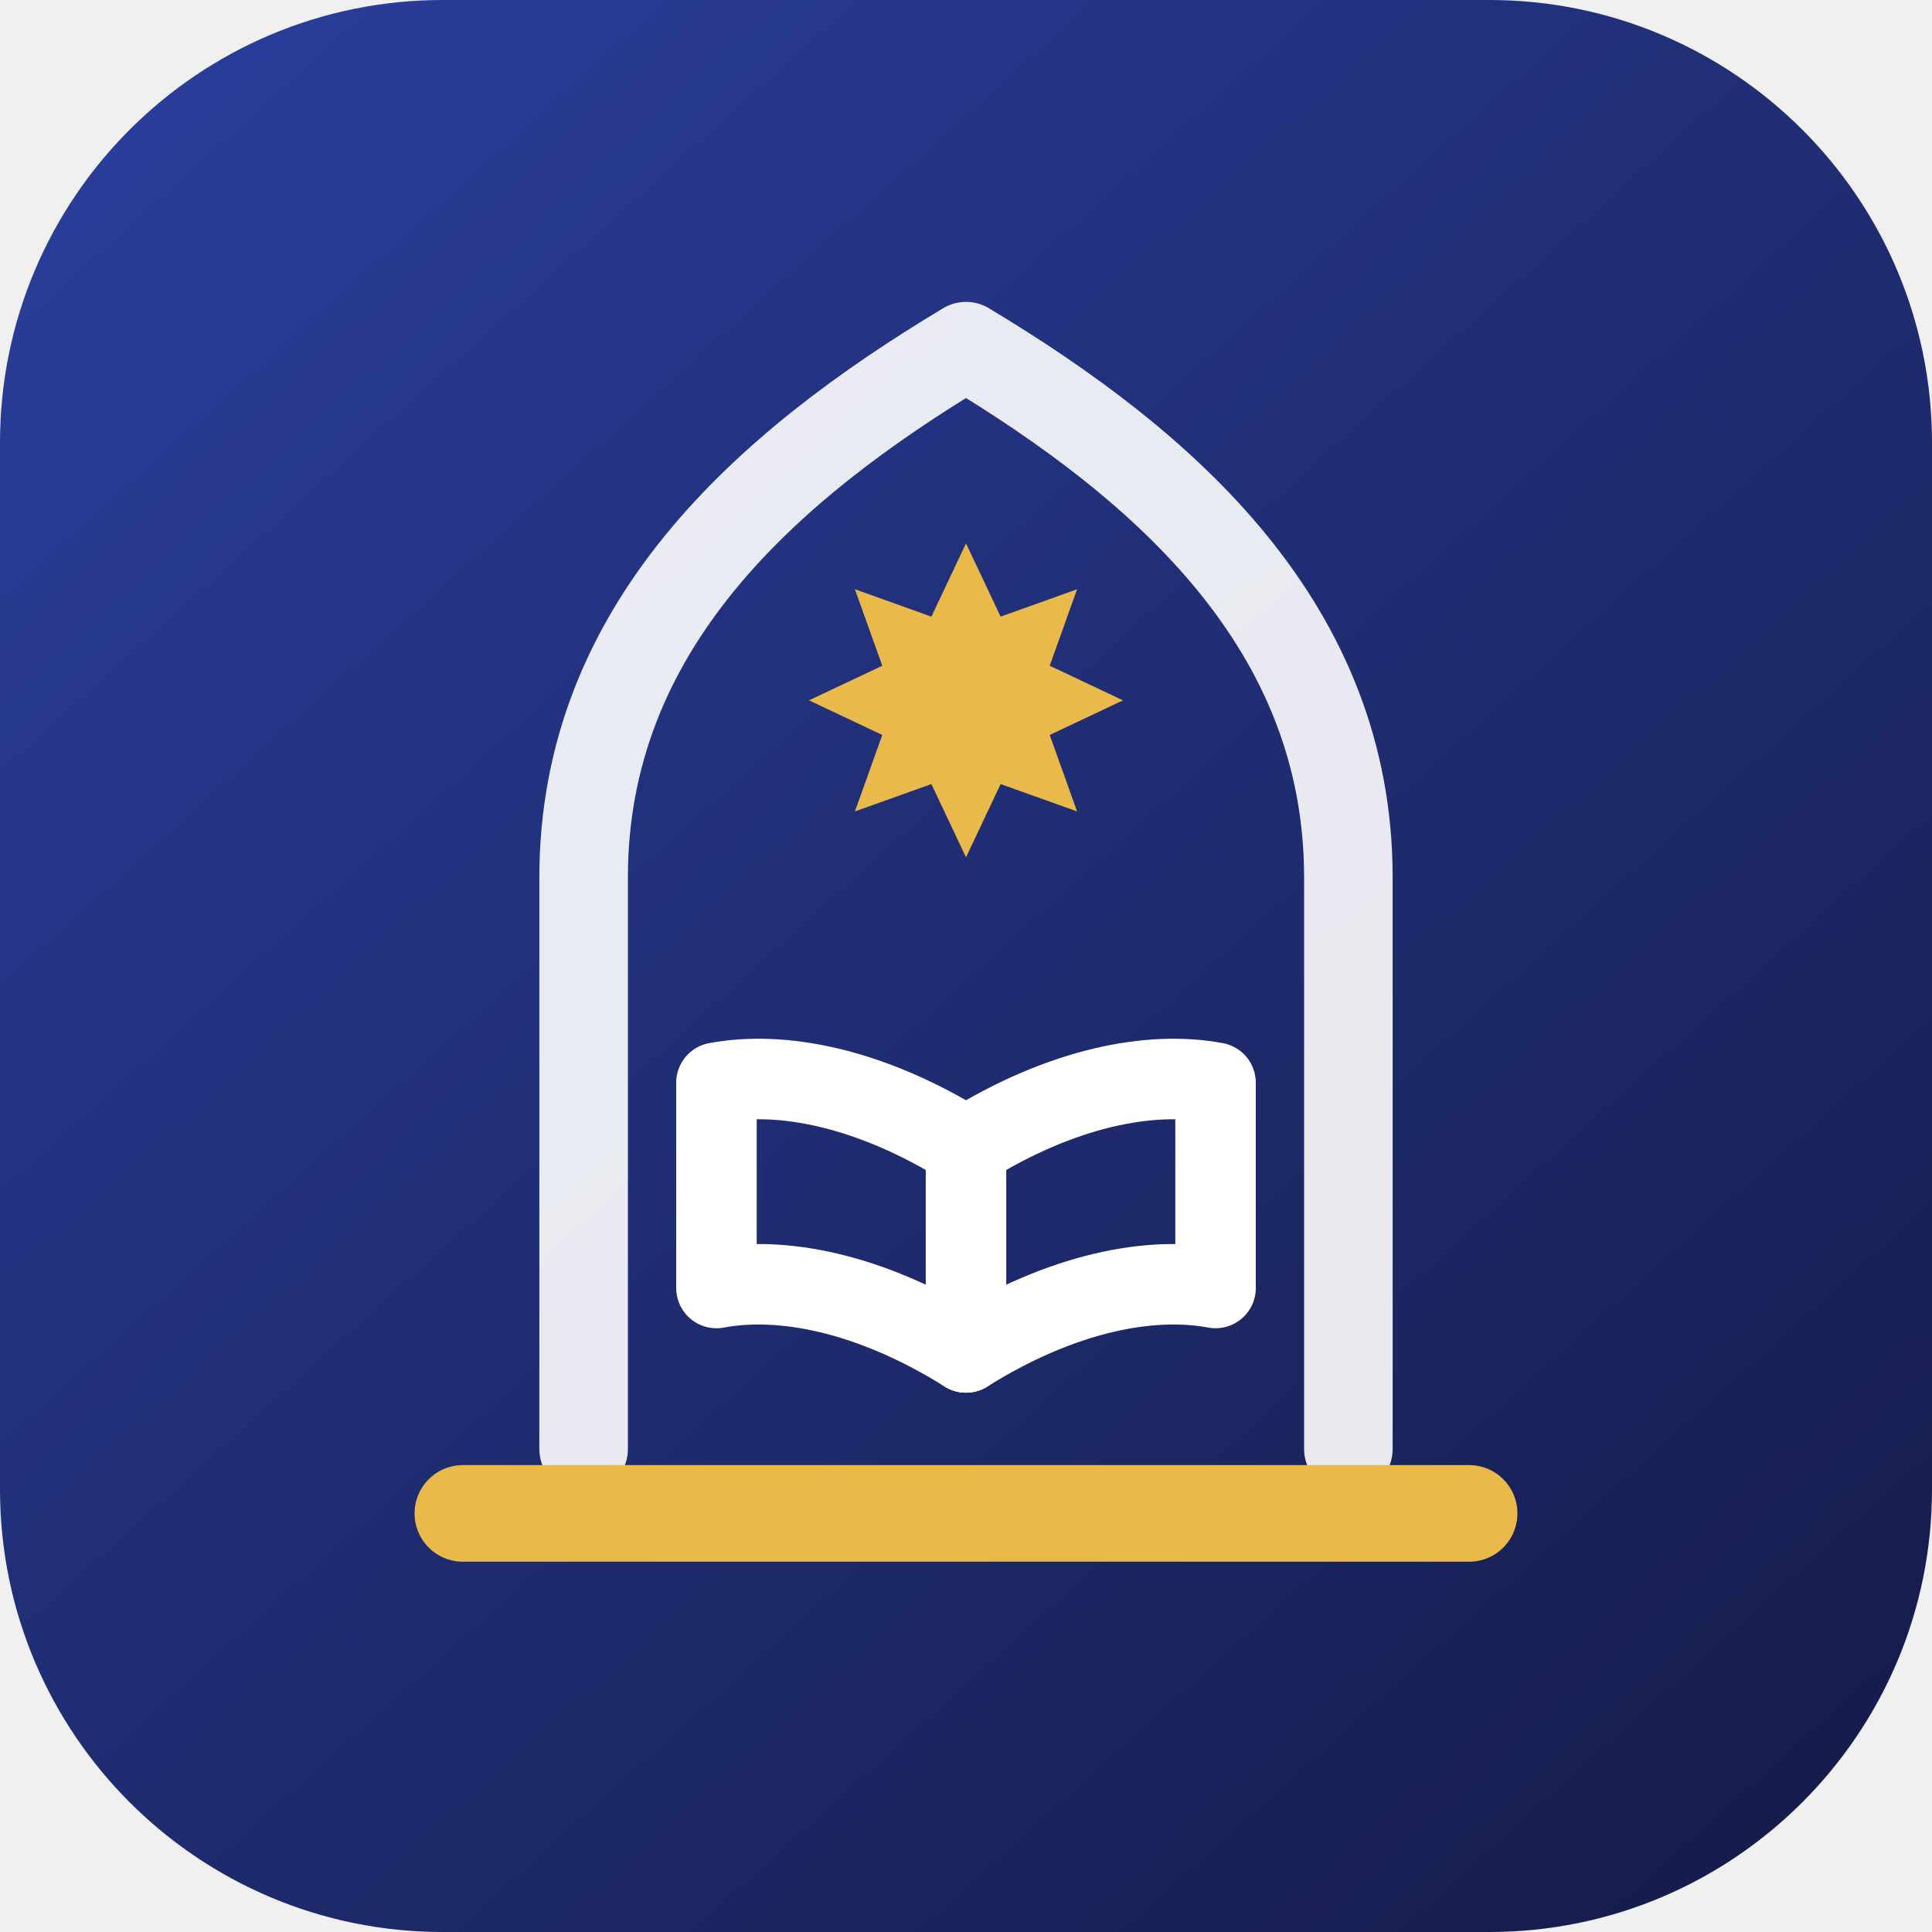
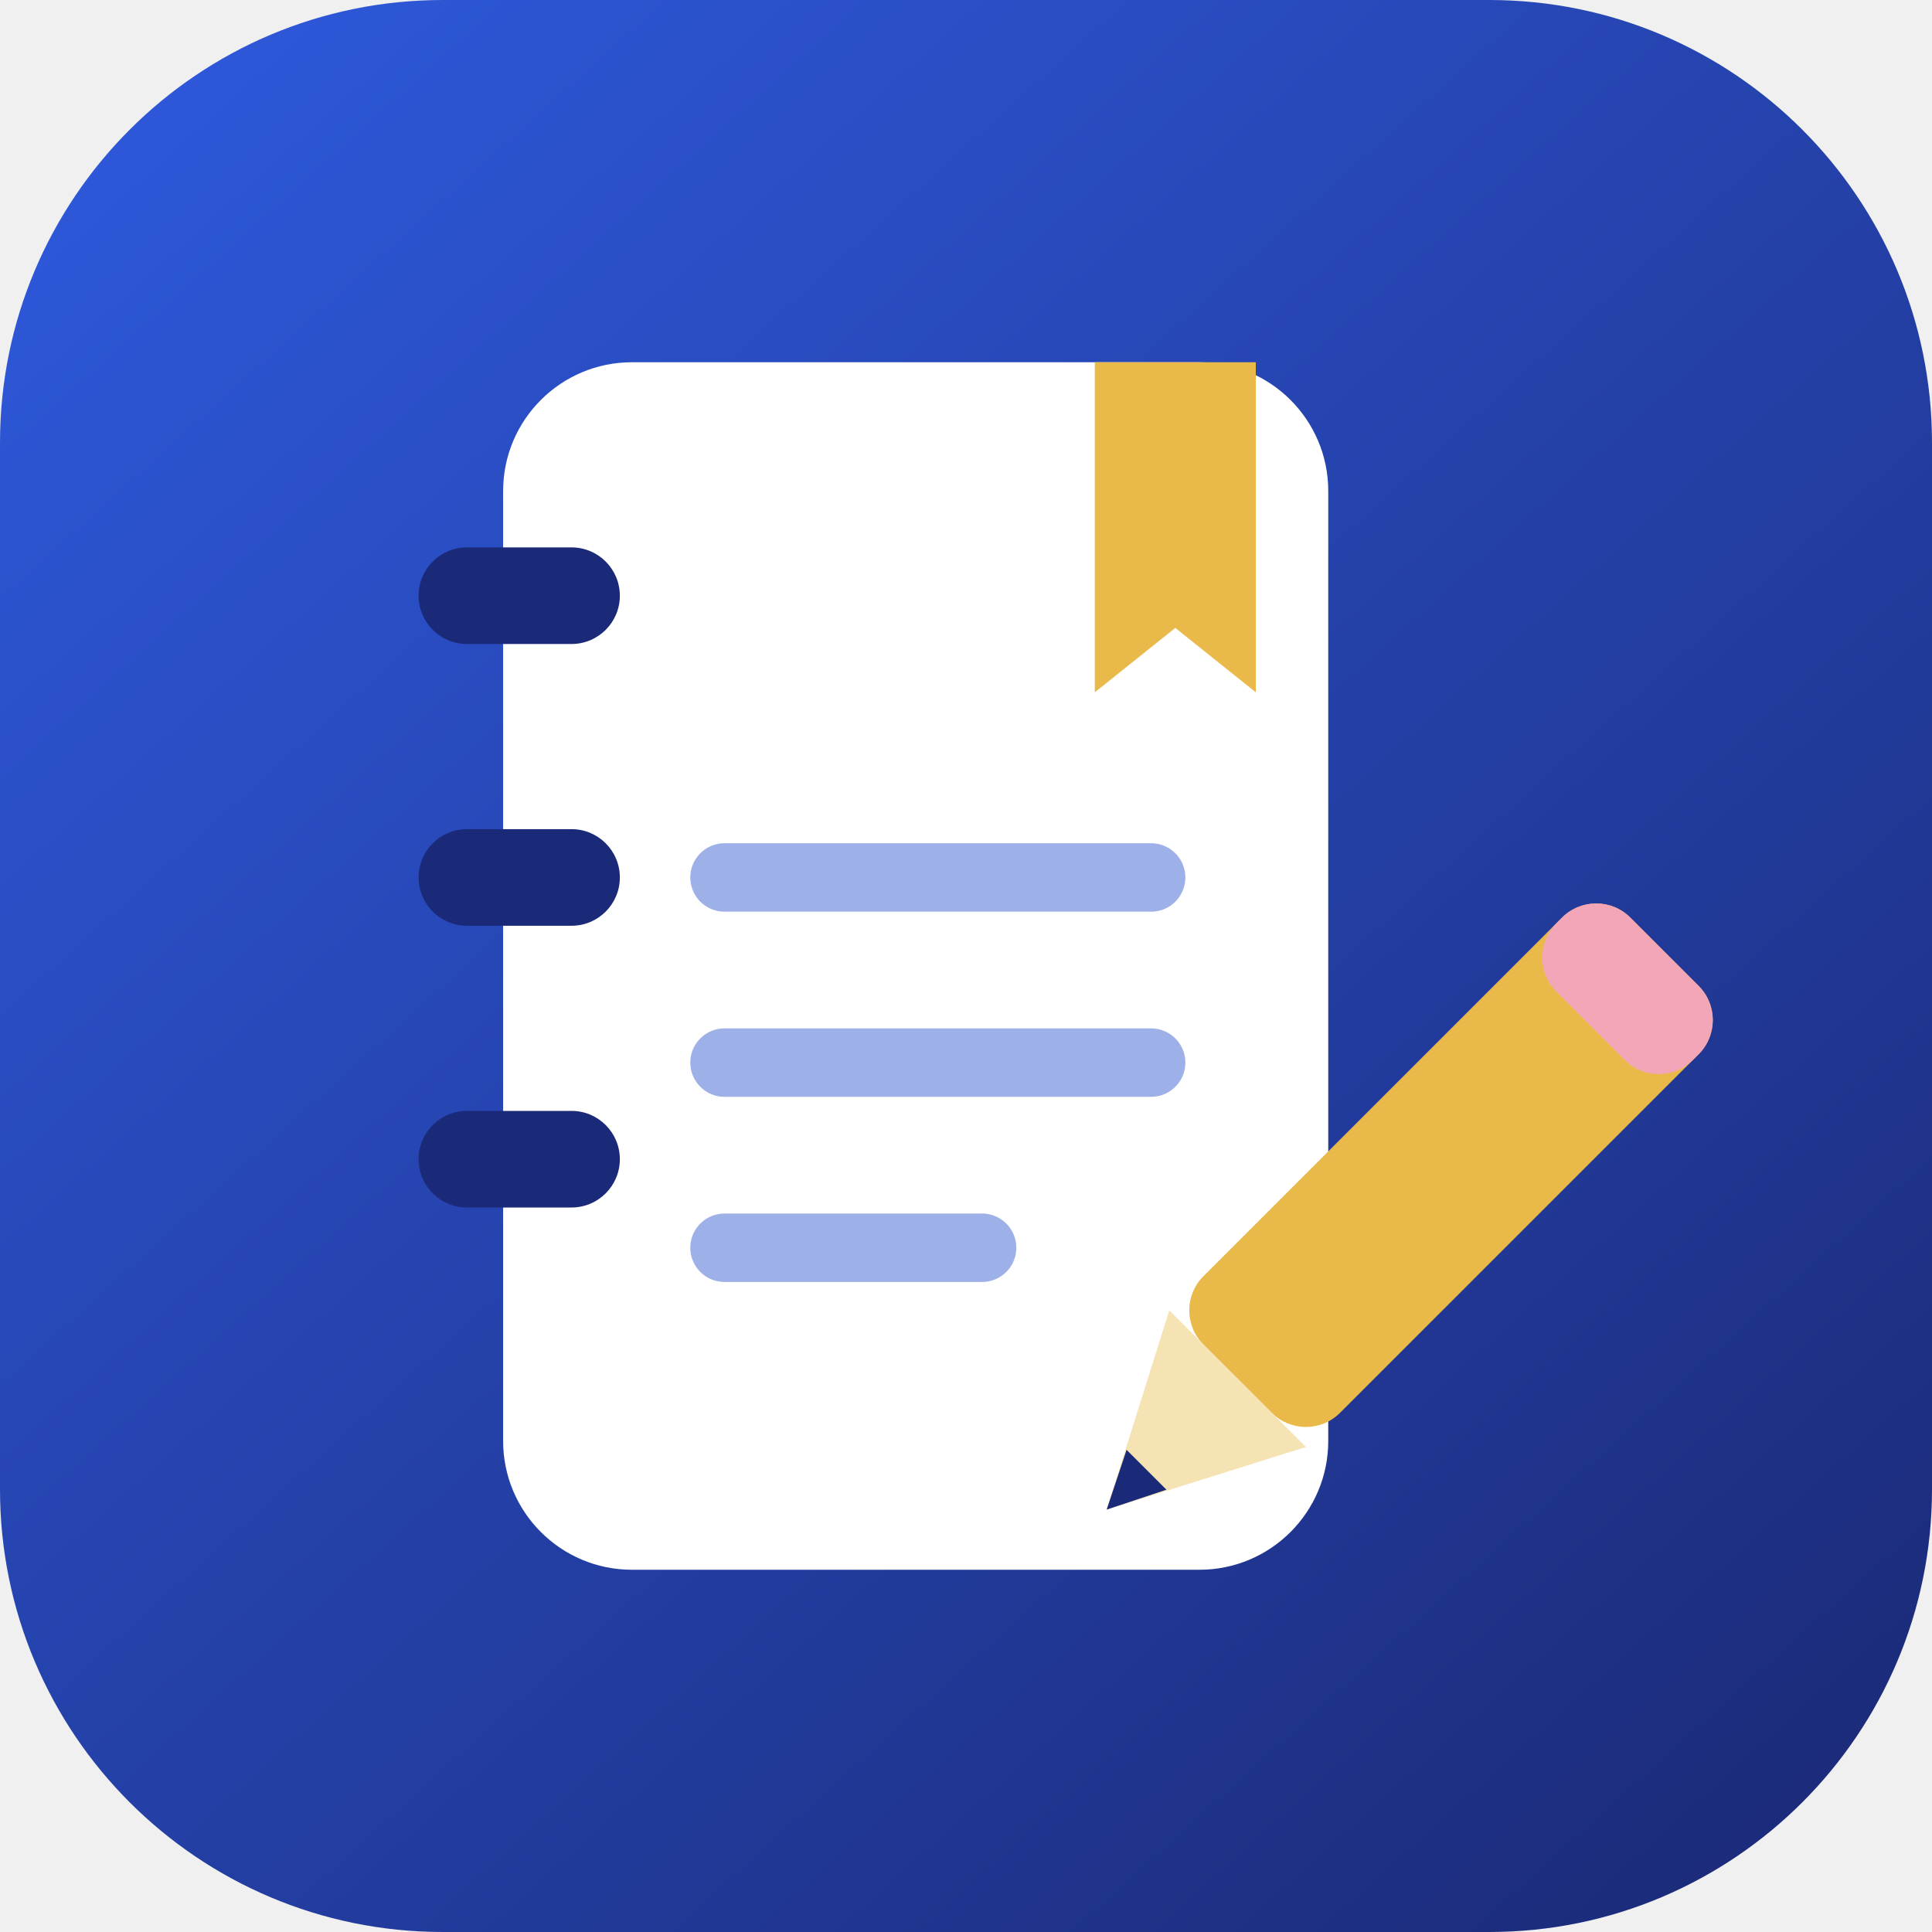
- <svg xmlns="http://www.w3.org/2000/svg" viewBox="0 0 48 48" role="img" aria-label="NodiNest">
+ <svg xmlns="http://www.w3.org/2000/svg" viewBox="0 0 48 48" role="img" aria-label="NodiNote">
  <defs>
    <linearGradient id="g" x1="0" y1="0" x2="0.9" y2="1">
-       <stop offset="0" stop-color="#2B3F9E" />
-       <stop offset="1" stop-color="#151C4B" />
+       <stop offset="0" stop-color="#2F5BE0" />
+       <stop offset="1" stop-color="#1B2A78" />
    </linearGradient>
  </defs>
  <rect width="48" height="48" rx="11" fill="url(#g)" />
-   <path d="M14.5 36V21.8C14.5 15.6 19 11.6 24 8.6C29 11.6 33.5 15.6 33.5 21.8V36" fill="none" stroke="#FFFFFF" stroke-opacity="0.9" stroke-width="2.2" stroke-linecap="round" stroke-linejoin="round" />
-   <path d="M24 33.6C21.6 32.1 19.4 31.7 17.8 32V26.9C19.4 26.6 21.6 27 24 28.5" fill="none" stroke="#FFFFFF" stroke-width="2" stroke-linecap="round" stroke-linejoin="round" />
-   <path d="M24 33.6C26.4 32.1 28.6 31.7 30.2 32V26.9C28.6 26.6 26.4 27 24 28.5" fill="none" stroke="#FFFFFF" stroke-width="2" stroke-linecap="round" stroke-linejoin="round" />
-   <path d="M24 28.5V33.6" stroke="#FFFFFF" stroke-width="2" stroke-linecap="round" />
-   <path d="M11.5 37.6H36.5" stroke="#E9B949" stroke-width="2.4" stroke-linecap="round" />
-   <polygon points="24.00,13.50 23.14,15.32 21.24,14.64 21.92,16.54 20.10,17.40 21.92,18.26 21.24,20.16 23.14,19.48 24.00,21.30 24.86,19.48 26.76,20.16 26.08,18.26 27.90,17.40 26.08,16.54 26.76,14.64 24.86,15.32" fill="#E9B949" />
+   <rect x="12.5" y="9" width="20.5" height="30" rx="3.2" fill="#FFFFFF" />
+   <path d="M27.2 9V17.2L29.2 15.6L31.2 17.2V9Z" fill="#E9B949" />
+   <g fill="#1B2A78">
+     <rect x="10.4" y="13.6" width="5" height="2.4" rx="1.2" />
+     <rect x="10.4" y="20.6" width="5" height="2.4" rx="1.2" />
+     <rect x="10.4" y="27.6" width="5" height="2.4" rx="1.2" />
+     <rect x="10.4" y="34.1" width="5" height="2.4" rx="1.2" opacity="0" />
+   </g>
+   <g stroke="#9DB0E8" stroke-width="1.7" stroke-linecap="round">
+     <path d="M18 21.8H28.6" />
+     <path d="M18 26.4H28.6" />
+     <path d="M18 31H24.4" />
+   </g>
+   <g transform="rotate(45 34 31)">
+     <rect x="31.6" y="20.6" width="4.8" height="15" rx="1.2" fill="#E9B949" />
+     <path d="M31.6 35.6H36.4L34 40.2Z" fill="#F6E3B4" />
+     <path d="M33.3 38.8H34.7L34 40.2Z" fill="#1B2A78" />
+     <rect x="31.6" y="20.6" width="4.8" height="2.6" rx="1.2" fill="#F3A6B8" />
+   </g>
</svg>
